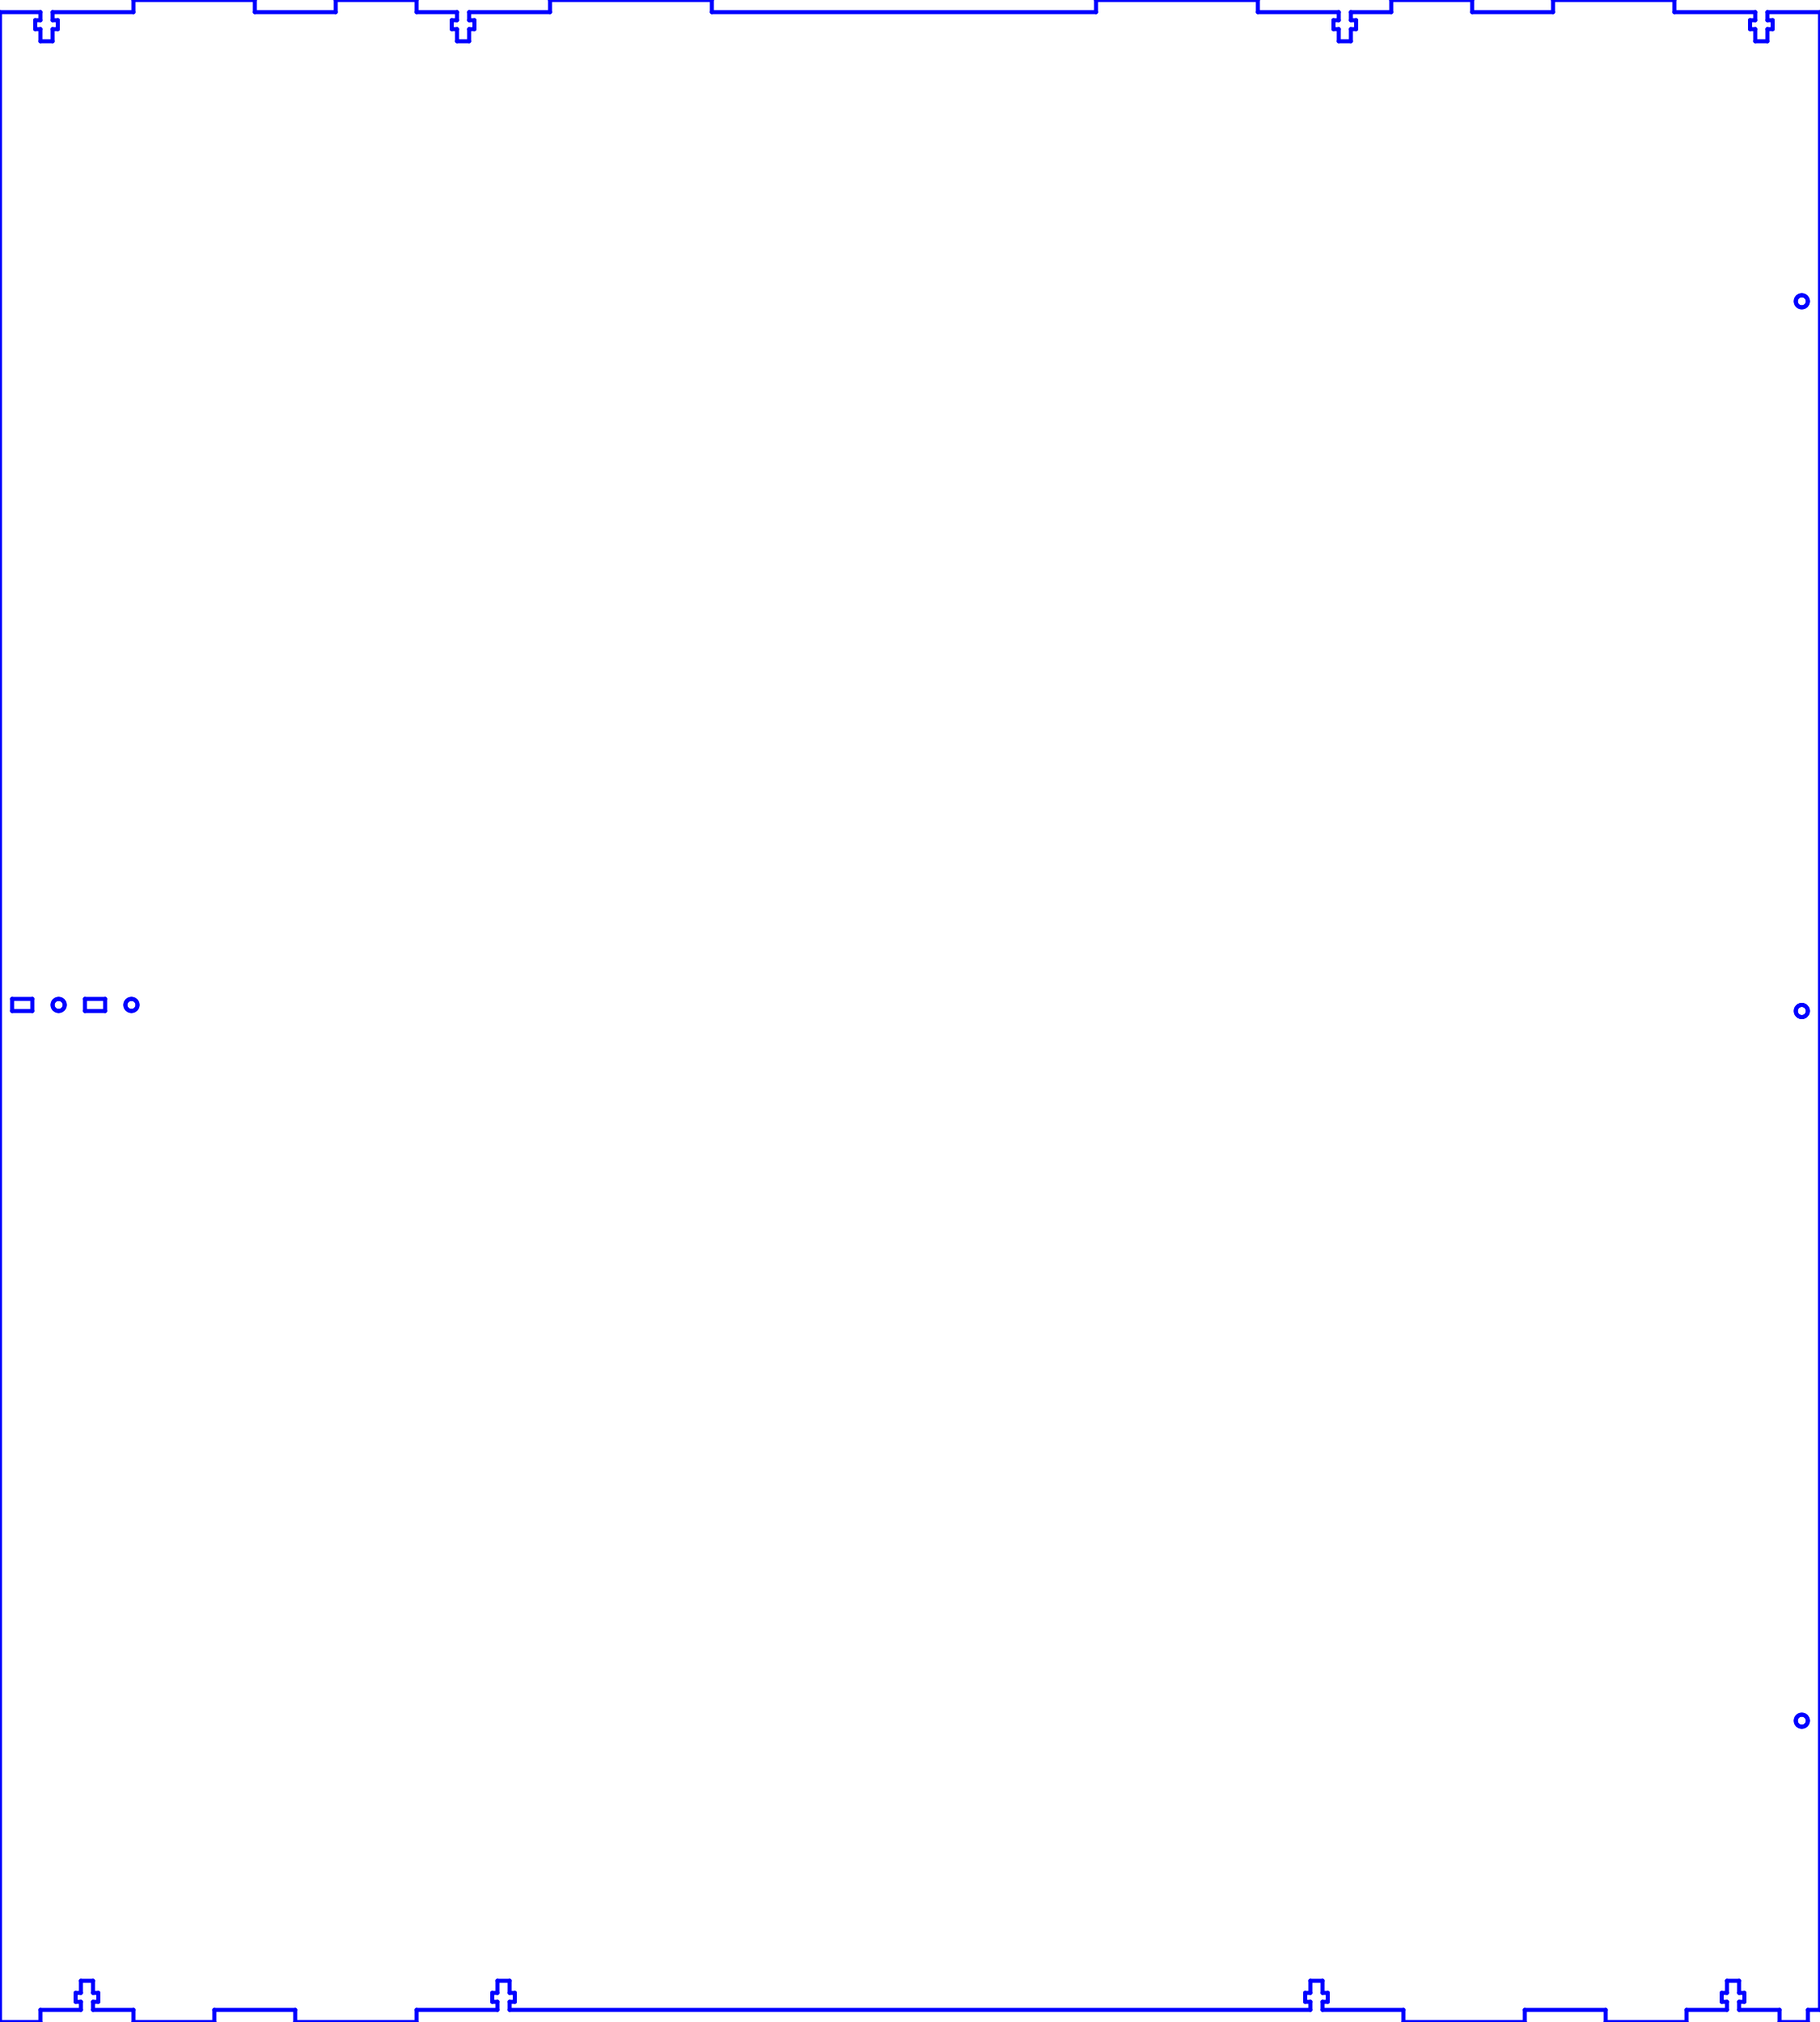
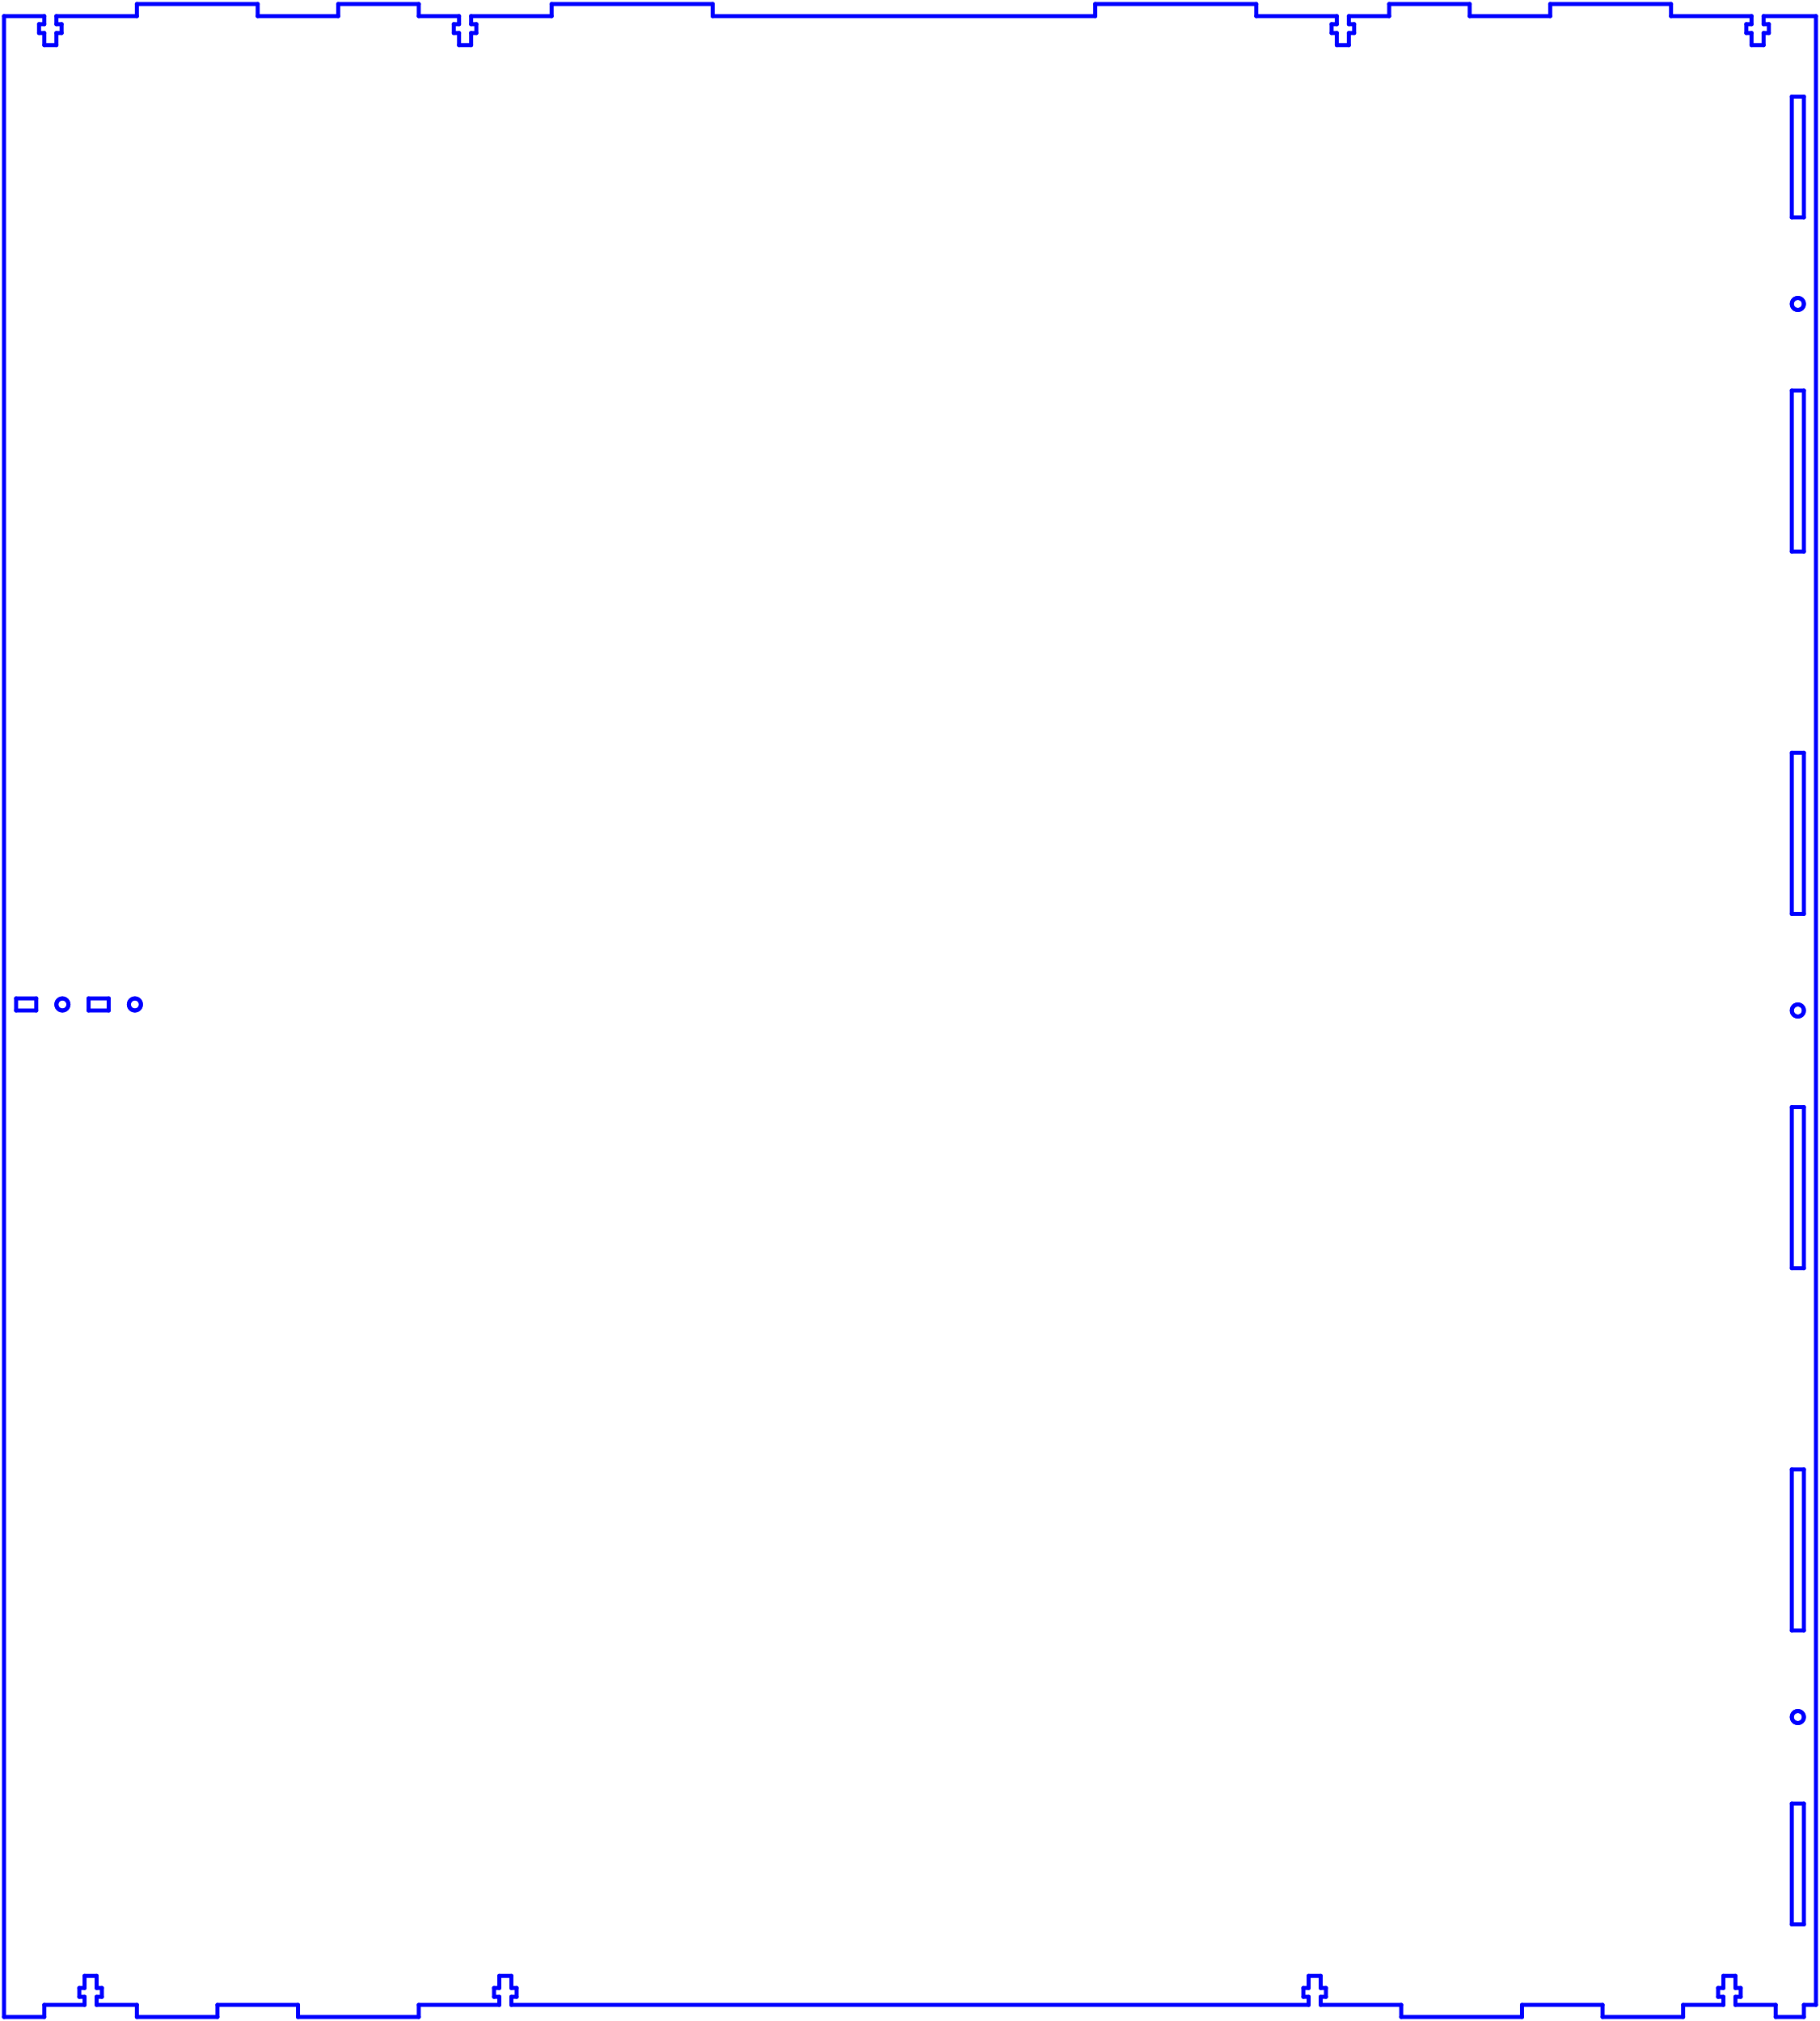
- <svg xmlns="http://www.w3.org/2000/svg" width="450mm" height="500mm" viewBox="0 0 450 500" version="1.1">
+ <svg xmlns="http://www.w3.org/2000/svg" width="452.0mm" height="502mm" viewBox="0 0 452.0 502" version="1.1">
  <g id="face0" fill="none" stroke="rgb(0,0,255)" stroke-width="1" stroke-miterlimit="4" stroke-dasharray="none" stroke-linejoin="round" stroke-linecap="round">
-     <line x1="430" y1="497" x2="440" y2="497" />
-     <line x1="440" y1="497" x2="440" y2="500" />
-     <line x1="440" y1="500" x2="447" y2="500" />
-     <line x1="447" y1="500" x2="447" y2="497" />
-     <line x1="447" y1="497" x2="450" y2="497" />
-     <line x1="450" y1="497" x2="450" y2="3" />
-     <line x1="450" y1="3" x2="437" y2="3" />
-     <line x1="437" y1="3" x2="437" y2="5" />
-     <line x1="437" y1="5" x2="438.3" y2="5" />
-     <line x1="438.3" y1="5" x2="438.3" y2="7.2" />
-     <line x1="438.3" y1="7.2" x2="437" y2="7.2" />
-     <line x1="437" y1="7.2" x2="437" y2="10.2" />
-     <line x1="437" y1="10.2" x2="434" y2="10.2" />
-     <line x1="434" y1="10.2" x2="434" y2="7.2" />
-     <line x1="434" y1="7.2" x2="432.7" y2="7.2" />
-     <line x1="432.7" y1="7.2" x2="432.7" y2="5" />
-     <line x1="432.7" y1="5" x2="434" y2="5" />
-     <line x1="434" y1="5" x2="434" y2="3" />
-     <line x1="434" y1="3" x2="414" y2="3" />
-     <line x1="414" y1="3" x2="414" y2="0" />
-     <line x1="414" y1="0" x2="384" y2="0" />
-     <line x1="384" y1="0" x2="384" y2="3" />
-     <line x1="384" y1="3" x2="364" y2="3" />
-     <line x1="364" y1="3" x2="364" y2="0" />
-     <line x1="364" y1="0" x2="344" y2="0" />
-     <line x1="344" y1="0" x2="344" y2="3" />
-     <line x1="344" y1="3" x2="334" y2="3" />
-     <line x1="334" y1="3" x2="334" y2="5" />
-     <line x1="334" y1="5" x2="335.3" y2="5" />
-     <line x1="335.3" y1="5" x2="335.3" y2="7.2" />
-     <line x1="335.3" y1="7.2" x2="334" y2="7.2" />
-     <line x1="334" y1="7.2" x2="334" y2="10.2" />
-     <line x1="334" y1="10.2" x2="331" y2="10.2" />
-     <line x1="331" y1="10.2" x2="331" y2="7.2" />
-     <line x1="331" y1="7.2" x2="329.7" y2="7.2" />
-     <line x1="329.7" y1="7.2" x2="329.7" y2="5" />
-     <line x1="329.7" y1="5" x2="331" y2="5" />
-     <line x1="331" y1="5" x2="331" y2="3" />
-     <line x1="331" y1="3" x2="311" y2="3" />
-     <line x1="311" y1="3" x2="311" y2="0" />
-     <line x1="311" y1="0" x2="271" y2="0" />
-     <line x1="271" y1="0" x2="271" y2="3" />
-     <line x1="271" y1="3" x2="176" y2="3" />
-     <line x1="176" y1="3" x2="176" y2="0" />
-     <line x1="176" y1="0" x2="136" y2="0" />
-     <line x1="136" y1="0" x2="136" y2="3" />
-     <line x1="136" y1="3" x2="116" y2="3" />
-     <line x1="116" y1="3" x2="116" y2="5" />
-     <line x1="116" y1="5" x2="117.3" y2="5" />
-     <line x1="117.3" y1="5" x2="117.3" y2="7.2" />
-     <line x1="117.3" y1="7.2" x2="116" y2="7.2" />
-     <line x1="116" y1="7.2" x2="116" y2="10.2" />
-     <line x1="116" y1="10.2" x2="113" y2="10.2" />
-     <line x1="113" y1="10.2" x2="113" y2="7.2" />
-     <line x1="113" y1="7.2" x2="111.7" y2="7.2" />
-     <line x1="111.7" y1="7.2" x2="111.7" y2="5" />
-     <line x1="111.7" y1="5" x2="113" y2="5" />
-     <line x1="113" y1="5" x2="113" y2="3" />
-     <line x1="113" y1="3" x2="103" y2="3" />
-     <line x1="103" y1="3" x2="103" y2="0" />
-     <line x1="103" y1="0" x2="83" y2="0" />
-     <line x1="83" y1="0" x2="83" y2="3" />
-     <line x1="83" y1="3" x2="63" y2="3" />
-     <line x1="63" y1="3" x2="63" y2="0" />
-     <line x1="63" y1="0" x2="33" y2="0" />
-     <line x1="33" y1="0" x2="33" y2="3" />
-     <line x1="33" y1="3" x2="13" y2="3" />
-     <line x1="13" y1="3" x2="13" y2="5" />
-     <line x1="13" y1="5" x2="14.3" y2="5" />
-     <line x1="14.3" y1="5" x2="14.3" y2="7.2" />
-     <line x1="14.3" y1="7.2" x2="13" y2="7.2" />
-     <line x1="13" y1="7.2" x2="13" y2="10.2" />
-     <line x1="13" y1="10.2" x2="10" y2="10.2" />
-     <line x1="10" y1="10.2" x2="10" y2="7.2" />
-     <line x1="10" y1="7.2" x2="8.7" y2="7.2" />
-     <line x1="8.7" y1="7.2" x2="8.7" y2="5" />
-     <line x1="8.7" y1="5" x2="10" y2="5" />
-     <line x1="10" y1="5" x2="10" y2="3" />
-     <line x1="10" y1="3" x2="0" y2="3" />
-     <line x1="0" y1="3" x2="0" y2="500" />
-     <line x1="0" y1="500" x2="10" y2="500" />
-     <line x1="10" y1="500" x2="10" y2="497" />
-     <line x1="10" y1="497" x2="20" y2="497" />
-     <line x1="20" y1="497" x2="20" y2="495" />
-     <line x1="20" y1="495" x2="18.7" y2="495" />
-     <line x1="18.7" y1="495" x2="18.7" y2="492.8" />
-     <line x1="18.7" y1="492.8" x2="20" y2="492.8" />
-     <line x1="20" y1="492.8" x2="20" y2="489.8" />
-     <line x1="20" y1="489.8" x2="23" y2="489.8" />
-     <line x1="23" y1="489.8" x2="23" y2="492.8" />
-     <line x1="23" y1="492.8" x2="24.3" y2="492.8" />
-     <line x1="24.3" y1="492.8" x2="24.3" y2="495" />
-     <line x1="24.3" y1="495" x2="23" y2="495" />
-     <line x1="23" y1="495" x2="23" y2="497" />
-     <line x1="23" y1="497" x2="33" y2="497" />
-     <line x1="33" y1="497" x2="33" y2="500" />
-     <line x1="33" y1="500" x2="53" y2="500" />
-     <line x1="53" y1="500" x2="53" y2="497" />
-     <line x1="53" y1="497" x2="73" y2="497" />
-     <line x1="73" y1="497" x2="73" y2="500" />
-     <line x1="73" y1="500" x2="103" y2="500" />
-     <line x1="103" y1="500" x2="103" y2="497" />
-     <line x1="103" y1="497" x2="123" y2="497" />
-     <line x1="123" y1="497" x2="123" y2="495" />
-     <line x1="123" y1="495" x2="121.7" y2="495" />
-     <line x1="121.7" y1="495" x2="121.7" y2="492.8" />
-     <line x1="121.7" y1="492.8" x2="123" y2="492.8" />
-     <line x1="123" y1="492.8" x2="123" y2="489.8" />
-     <line x1="123" y1="489.8" x2="126" y2="489.8" />
-     <line x1="126" y1="489.8" x2="126" y2="492.8" />
-     <line x1="126" y1="492.8" x2="127.3" y2="492.8" />
-     <line x1="127.3" y1="492.8" x2="127.3" y2="495" />
-     <line x1="127.3" y1="495" x2="126" y2="495" />
-     <line x1="126" y1="495" x2="126" y2="497" />
-     <line x1="126" y1="497" x2="324" y2="497" />
-     <line x1="324" y1="497" x2="324" y2="495" />
-     <line x1="324" y1="495" x2="322.7" y2="495" />
-     <line x1="322.7" y1="495" x2="322.7" y2="492.8" />
-     <line x1="322.7" y1="492.8" x2="324" y2="492.8" />
-     <line x1="324" y1="492.8" x2="324" y2="489.8" />
-     <line x1="324" y1="489.8" x2="327" y2="489.8" />
-     <line x1="327" y1="489.8" x2="327" y2="492.8" />
-     <line x1="327" y1="492.8" x2="328.3" y2="492.8" />
-     <line x1="328.3" y1="492.8" x2="328.3" y2="495" />
-     <line x1="328.3" y1="495" x2="327" y2="495" />
-     <line x1="327" y1="495" x2="327" y2="497" />
-     <line x1="327" y1="497" x2="347" y2="497" />
-     <line x1="347" y1="497" x2="347" y2="500" />
-     <line x1="347" y1="500" x2="377" y2="500" />
-     <line x1="377" y1="500" x2="377" y2="497" />
-     <line x1="377" y1="497" x2="397" y2="497" />
-     <line x1="397" y1="497" x2="397" y2="500" />
-     <line x1="397" y1="500" x2="417" y2="500" />
-     <line x1="417" y1="500" x2="417" y2="497" />
-     <line x1="417" y1="497" x2="427" y2="497" />
-     <line x1="427" y1="497" x2="427" y2="495" />
-     <line x1="427" y1="495" x2="425.7" y2="495" />
-     <line x1="425.7" y1="495" x2="425.7" y2="492.8" />
-     <line x1="425.7" y1="492.8" x2="427" y2="492.8" />
-     <line x1="427" y1="492.8" x2="427" y2="489.8" />
-     <line x1="427" y1="489.8" x2="430" y2="489.8" />
-     <line x1="430" y1="489.8" x2="430" y2="492.8" />
-     <line x1="430" y1="492.8" x2="431.3" y2="492.8" />
-     <line x1="431.3" y1="492.8" x2="431.3" y2="495" />
-     <line x1="431.3" y1="495" x2="430" y2="495" />
-     <line x1="430" y1="495" x2="430" y2="497" />
-     <line x1="445.5" y1="427" x2="445.112" y2="426.949" />
-     <line x1="445.112" y1="426.949" x2="444.75" y2="426.799" />
-     <line x1="444.75" y1="426.799" x2="444.439" y2="426.561" />
-     <line x1="444.439" y1="426.561" x2="444.201" y2="426.25" />
-     <line x1="444.201" y1="426.25" x2="444.051" y2="425.888" />
-     <line x1="444.051" y1="425.888" x2="444" y2="425.5" />
-     <line x1="444" y1="425.5" x2="444.051" y2="425.112" />
-     <line x1="444.051" y1="425.112" x2="444.201" y2="424.75" />
-     <line x1="444.201" y1="424.75" x2="444.439" y2="424.439" />
-     <line x1="444.439" y1="424.439" x2="444.75" y2="424.201" />
-     <line x1="444.75" y1="424.201" x2="445.112" y2="424.051" />
-     <line x1="445.112" y1="424.051" x2="445.5" y2="424" />
-     <line x1="445.5" y1="424" x2="445.888" y2="424.051" />
-     <line x1="445.888" y1="424.051" x2="446.25" y2="424.201" />
-     <line x1="446.25" y1="424.201" x2="446.561" y2="424.439" />
-     <line x1="446.561" y1="424.439" x2="446.799" y2="424.75" />
-     <line x1="446.799" y1="424.75" x2="446.949" y2="425.112" />
-     <line x1="446.949" y1="425.112" x2="447" y2="425.5" />
-     <line x1="447" y1="425.5" x2="446.949" y2="425.888" />
-     <line x1="446.949" y1="425.888" x2="446.799" y2="426.25" />
-     <line x1="446.799" y1="426.25" x2="446.561" y2="426.561" />
-     <line x1="446.561" y1="426.561" x2="446.25" y2="426.799" />
-     <line x1="446.25" y1="426.799" x2="445.888" y2="426.949" />
-     <line x1="445.888" y1="426.949" x2="445.5" y2="427" />
-     <line x1="445.5" y1="251.5" x2="445.112" y2="251.449" />
-     <line x1="445.112" y1="251.449" x2="444.75" y2="251.299" />
-     <line x1="444.75" y1="251.299" x2="444.439" y2="251.061" />
-     <line x1="444.439" y1="251.061" x2="444.201" y2="250.75" />
-     <line x1="444.201" y1="250.75" x2="444.051" y2="250.388" />
-     <line x1="444.051" y1="250.388" x2="444" y2="250" />
-     <line x1="444" y1="250" x2="444.051" y2="249.612" />
-     <line x1="444.051" y1="249.612" x2="444.201" y2="249.25" />
-     <line x1="444.201" y1="249.25" x2="444.439" y2="248.939" />
-     <line x1="444.439" y1="248.939" x2="444.75" y2="248.701" />
-     <line x1="444.75" y1="248.701" x2="445.112" y2="248.551" />
-     <line x1="445.112" y1="248.551" x2="445.5" y2="248.5" />
-     <line x1="445.5" y1="248.5" x2="445.888" y2="248.551" />
-     <line x1="445.888" y1="248.551" x2="446.25" y2="248.701" />
-     <line x1="446.25" y1="248.701" x2="446.561" y2="248.939" />
-     <line x1="446.561" y1="248.939" x2="446.799" y2="249.25" />
-     <line x1="446.799" y1="249.25" x2="446.949" y2="249.612" />
-     <line x1="446.949" y1="249.612" x2="447" y2="250" />
-     <line x1="447" y1="250" x2="446.949" y2="250.388" />
-     <line x1="446.949" y1="250.388" x2="446.799" y2="250.75" />
-     <line x1="446.799" y1="250.75" x2="446.561" y2="251.061" />
-     <line x1="446.561" y1="251.061" x2="446.25" y2="251.299" />
-     <line x1="446.25" y1="251.299" x2="445.888" y2="251.449" />
-     <line x1="445.888" y1="251.449" x2="445.5" y2="251.5" />
-     <line x1="445.5" y1="76" x2="445.112" y2="75.949" />
-     <line x1="445.112" y1="75.949" x2="444.75" y2="75.799" />
-     <line x1="444.75" y1="75.799" x2="444.439" y2="75.561" />
-     <line x1="444.439" y1="75.561" x2="444.201" y2="75.25" />
-     <line x1="444.201" y1="75.25" x2="444.051" y2="74.888" />
-     <line x1="444.051" y1="74.888" x2="444" y2="74.5" />
-     <line x1="444" y1="74.5" x2="444.051" y2="74.112" />
-     <line x1="444.051" y1="74.112" x2="444.201" y2="73.75" />
-     <line x1="444.201" y1="73.75" x2="444.439" y2="73.439" />
-     <line x1="444.439" y1="73.439" x2="444.75" y2="73.201" />
-     <line x1="444.75" y1="73.201" x2="445.112" y2="73.051" />
-     <line x1="445.112" y1="73.051" x2="445.5" y2="73" />
-     <line x1="445.5" y1="73" x2="445.888" y2="73.051" />
-     <line x1="445.888" y1="73.051" x2="446.25" y2="73.201" />
-     <line x1="446.25" y1="73.201" x2="446.561" y2="73.439" />
-     <line x1="446.561" y1="73.439" x2="446.799" y2="73.75" />
-     <line x1="446.799" y1="73.75" x2="446.949" y2="74.112" />
-     <line x1="446.949" y1="74.112" x2="447" y2="74.5" />
-     <line x1="447" y1="74.5" x2="446.949" y2="74.888" />
-     <line x1="446.949" y1="74.888" x2="446.799" y2="75.25" />
-     <line x1="446.799" y1="75.25" x2="446.561" y2="75.561" />
-     <line x1="446.561" y1="75.561" x2="446.25" y2="75.799" />
-     <line x1="446.25" y1="75.799" x2="445.888" y2="75.949" />
-     <line x1="445.888" y1="75.949" x2="445.5" y2="76" />
-     <line x1="15.949" y1="248.112" x2="16" y2="248.5" />
-     <line x1="16" y1="248.5" x2="15.949" y2="248.888" />
-     <line x1="15.949" y1="248.888" x2="15.799" y2="249.25" />
-     <line x1="15.799" y1="249.25" x2="15.561" y2="249.561" />
-     <line x1="15.561" y1="249.561" x2="15.25" y2="249.799" />
-     <line x1="15.25" y1="249.799" x2="14.888" y2="249.949" />
-     <line x1="14.888" y1="249.949" x2="14.5" y2="250" />
-     <line x1="14.5" y1="250" x2="14.112" y2="249.949" />
-     <line x1="14.112" y1="249.949" x2="13.75" y2="249.799" />
-     <line x1="13.75" y1="249.799" x2="13.439" y2="249.561" />
-     <line x1="13.439" y1="249.561" x2="13.201" y2="249.25" />
-     <line x1="13.201" y1="249.25" x2="13.051" y2="248.888" />
-     <line x1="13.051" y1="248.888" x2="13" y2="248.5" />
-     <line x1="13" y1="248.5" x2="13.051" y2="248.112" />
-     <line x1="13.051" y1="248.112" x2="13.201" y2="247.75" />
-     <line x1="13.201" y1="247.75" x2="13.439" y2="247.439" />
-     <line x1="13.439" y1="247.439" x2="13.75" y2="247.201" />
-     <line x1="13.75" y1="247.201" x2="14.112" y2="247.051" />
-     <line x1="14.112" y1="247.051" x2="14.5" y2="247" />
-     <line x1="14.5" y1="247" x2="14.888" y2="247.051" />
-     <line x1="14.888" y1="247.051" x2="15.25" y2="247.201" />
-     <line x1="15.25" y1="247.201" x2="15.561" y2="247.439" />
-     <line x1="15.561" y1="247.439" x2="15.799" y2="247.75" />
-     <line x1="15.799" y1="247.75" x2="15.949" y2="248.112" />
-     <line x1="33.949" y1="248.112" x2="34" y2="248.5" />
-     <line x1="34" y1="248.5" x2="33.949" y2="248.888" />
-     <line x1="33.949" y1="248.888" x2="33.799" y2="249.25" />
-     <line x1="33.799" y1="249.25" x2="33.561" y2="249.561" />
-     <line x1="33.561" y1="249.561" x2="33.25" y2="249.799" />
-     <line x1="33.25" y1="249.799" x2="32.888" y2="249.949" />
-     <line x1="32.888" y1="249.949" x2="32.5" y2="250" />
-     <line x1="32.5" y1="250" x2="32.112" y2="249.949" />
-     <line x1="32.112" y1="249.949" x2="31.75" y2="249.799" />
-     <line x1="31.75" y1="249.799" x2="31.439" y2="249.561" />
-     <line x1="31.439" y1="249.561" x2="31.201" y2="249.25" />
-     <line x1="31.201" y1="249.25" x2="31.051" y2="248.888" />
-     <line x1="31.051" y1="248.888" x2="31" y2="248.5" />
-     <line x1="31" y1="248.5" x2="31.051" y2="248.112" />
-     <line x1="31.051" y1="248.112" x2="31.201" y2="247.75" />
-     <line x1="31.201" y1="247.75" x2="31.439" y2="247.439" />
-     <line x1="31.439" y1="247.439" x2="31.75" y2="247.201" />
-     <line x1="31.75" y1="247.201" x2="32.112" y2="247.051" />
-     <line x1="32.112" y1="247.051" x2="32.5" y2="247" />
-     <line x1="32.5" y1="247" x2="32.888" y2="247.051" />
-     <line x1="32.888" y1="247.051" x2="33.25" y2="247.201" />
-     <line x1="33.25" y1="247.201" x2="33.561" y2="247.439" />
-     <line x1="33.561" y1="247.439" x2="33.799" y2="247.75" />
-     <line x1="33.799" y1="247.75" x2="33.949" y2="248.112" />
-     <line x1="3" y1="250" x2="3" y2="247" />
-     <line x1="3" y1="247" x2="8" y2="247" />
-     <line x1="8" y1="247" x2="8" y2="250" />
-     <line x1="8" y1="250" x2="3" y2="250" />
-     <line x1="21" y1="250" x2="21" y2="247" />
-     <line x1="21" y1="247" x2="26" y2="247" />
-     <line x1="26" y1="247" x2="26" y2="250" />
-     <line x1="26" y1="250" x2="21" y2="250" />
+     <line x1="431.0" y1="498.0" x2="441.0" y2="498.0" />
+     <line x1="441.0" y1="498.0" x2="441.0" y2="501.0" />
+     <line x1="441.0" y1="501.0" x2="448.0" y2="501.0" />
+     <line x1="448.0" y1="501.0" x2="448.0" y2="498.0" />
+     <line x1="448.0" y1="498.0" x2="451.0" y2="498.0" />
+     <line x1="451.0" y1="498.0" x2="451.0" y2="4" />
+     <line x1="451.0" y1="4" x2="438.0" y2="4" />
+     <line x1="438.0" y1="4" x2="438.0" y2="6" />
+     <line x1="438.0" y1="6" x2="439.3" y2="6" />
+     <line x1="439.3" y1="6" x2="439.3" y2="8.2" />
+     <line x1="439.3" y1="8.2" x2="438.0" y2="8.2" />
+     <line x1="438.0" y1="8.2" x2="438.0" y2="11.2" />
+     <line x1="438.0" y1="11.2" x2="435.0" y2="11.2" />
+     <line x1="435.0" y1="11.2" x2="435.0" y2="8.2" />
+     <line x1="435.0" y1="8.2" x2="433.7" y2="8.2" />
+     <line x1="433.7" y1="8.2" x2="433.7" y2="6" />
+     <line x1="433.7" y1="6" x2="435.0" y2="6" />
+     <line x1="435.0" y1="6" x2="435.0" y2="4" />
+     <line x1="435.0" y1="4" x2="415.0" y2="4" />
+     <line x1="415.0" y1="4" x2="415.0" y2="1" />
+     <line x1="415.0" y1="1" x2="385.0" y2="1" />
+     <line x1="385.0" y1="1" x2="385.0" y2="4" />
+     <line x1="385.0" y1="4" x2="365.0" y2="4" />
+     <line x1="365.0" y1="4" x2="365.0" y2="1" />
+     <line x1="365.0" y1="1" x2="345.0" y2="1" />
+     <line x1="345.0" y1="1" x2="345.0" y2="4" />
+     <line x1="345.0" y1="4" x2="335.0" y2="4" />
+     <line x1="335.0" y1="4" x2="335.0" y2="6" />
+     <line x1="335.0" y1="6" x2="336.3" y2="6" />
+     <line x1="336.3" y1="6" x2="336.3" y2="8.2" />
+     <line x1="336.3" y1="8.2" x2="335.0" y2="8.2" />
+     <line x1="335.0" y1="8.2" x2="335.0" y2="11.2" />
+     <line x1="335.0" y1="11.2" x2="332.0" y2="11.2" />
+     <line x1="332.0" y1="11.2" x2="332.0" y2="8.2" />
+     <line x1="332.0" y1="8.2" x2="330.7" y2="8.2" />
+     <line x1="330.7" y1="8.2" x2="330.7" y2="6" />
+     <line x1="330.7" y1="6" x2="332.0" y2="6" />
+     <line x1="332.0" y1="6" x2="332.0" y2="4" />
+     <line x1="332.0" y1="4" x2="312.0" y2="4" />
+     <line x1="312.0" y1="4" x2="312.0" y2="1" />
+     <line x1="312.0" y1="1" x2="272.0" y2="1" />
+     <line x1="272.0" y1="1" x2="272.0" y2="4" />
+     <line x1="272.0" y1="4" x2="177.0" y2="4" />
+     <line x1="177.0" y1="4" x2="177.0" y2="1" />
+     <line x1="177.0" y1="1" x2="137.0" y2="1.0" />
+     <line x1="137.0" y1="1.0" x2="137.0" y2="4" />
+     <line x1="137.0" y1="4" x2="117.0" y2="4" />
+     <line x1="117.0" y1="4" x2="117.0" y2="6" />
+     <line x1="117.0" y1="6" x2="118.3" y2="6" />
+     <line x1="118.3" y1="6" x2="118.3" y2="8.2" />
+     <line x1="118.3" y1="8.2" x2="117.0" y2="8.2" />
+     <line x1="117.0" y1="8.2" x2="117.0" y2="11.2" />
+     <line x1="117.0" y1="11.2" x2="114.0" y2="11.2" />
+     <line x1="114.0" y1="11.2" x2="114.0" y2="8.2" />
+     <line x1="114.0" y1="8.2" x2="112.7" y2="8.2" />
+     <line x1="112.7" y1="8.2" x2="112.7" y2="6" />
+     <line x1="112.7" y1="6" x2="114.0" y2="6" />
+     <line x1="114.0" y1="6" x2="114.0" y2="4" />
+     <line x1="114.0" y1="4" x2="104.0" y2="4" />
+     <line x1="104.0" y1="4" x2="104.0" y2="1" />
+     <line x1="104.0" y1="1" x2="84.0" y2="1" />
+     <line x1="84.0" y1="1" x2="84.0" y2="4" />
+     <line x1="84.0" y1="4" x2="64.0" y2="4" />
+     <line x1="64.0" y1="4" x2="64.0" y2="1" />
+     <line x1="64.0" y1="1" x2="34" y2="1.0" />
+     <line x1="34" y1="1.0" x2="34" y2="4" />
+     <line x1="34" y1="4" x2="14.0" y2="4" />
+     <line x1="14.0" y1="4" x2="14.0" y2="6" />
+     <line x1="14.0" y1="6" x2="15.3" y2="6" />
+     <line x1="15.3" y1="6" x2="15.3" y2="8.2" />
+     <line x1="15.3" y1="8.2" x2="14.0" y2="8.2" />
+     <line x1="14.0" y1="8.2" x2="14.0" y2="11.2" />
+     <line x1="14.0" y1="11.2" x2="11.0" y2="11.2" />
+     <line x1="11.0" y1="11.2" x2="11.0" y2="8.2" />
+     <line x1="11.0" y1="8.2" x2="9.7" y2="8.2" />
+     <line x1="9.7" y1="8.2" x2="9.7" y2="6" />
+     <line x1="9.7" y1="6" x2="11.0" y2="6" />
+     <line x1="11.0" y1="6" x2="11.0" y2="4" />
+     <line x1="11.0" y1="4" x2="1.0" y2="4" />
+     <line x1="1.0" y1="4" x2="1.0" y2="501.0" />
+     <line x1="1.0" y1="501.0" x2="11.0" y2="501" />
+     <line x1="11.0" y1="501" x2="11.0" y2="498.0" />
+     <line x1="11.0" y1="498.0" x2="21" y2="498.0" />
+     <line x1="21" y1="498.0" x2="21" y2="496" />
+     <line x1="21" y1="496" x2="19.7" y2="496" />
+     <line x1="19.7" y1="496" x2="19.7" y2="493.8" />
+     <line x1="19.7" y1="493.8" x2="21" y2="493.8" />
+     <line x1="21" y1="493.8" x2="21" y2="490.8" />
+     <line x1="21" y1="490.8" x2="24" y2="490.8" />
+     <line x1="24" y1="490.8" x2="24" y2="493.8" />
+     <line x1="24" y1="493.8" x2="25.3" y2="493.8" />
+     <line x1="25.3" y1="493.8" x2="25.3" y2="496" />
+     <line x1="25.3" y1="496" x2="24" y2="496" />
+     <line x1="24" y1="496" x2="24" y2="498.0" />
+     <line x1="24" y1="498.0" x2="34" y2="498.0" />
+     <line x1="34" y1="498.0" x2="34" y2="501" />
+     <line x1="34" y1="501" x2="54.0" y2="501" />
+     <line x1="54.0" y1="501" x2="54.0" y2="498.0" />
+     <line x1="54.0" y1="498.0" x2="74.0" y2="498.0" />
+     <line x1="74.0" y1="498.0" x2="74.0" y2="501.0" />
+     <line x1="74.0" y1="501.0" x2="104.0" y2="501" />
+     <line x1="104.0" y1="501" x2="104.0" y2="498.0" />
+     <line x1="104.0" y1="498.0" x2="124.0" y2="498.0" />
+     <line x1="124.0" y1="498.0" x2="124.0" y2="496" />
+     <line x1="124.0" y1="496" x2="122.7" y2="496.0" />
+     <line x1="122.7" y1="496.0" x2="122.7" y2="493.8" />
+     <line x1="122.7" y1="493.8" x2="124.0" y2="493.8" />
+     <line x1="124.0" y1="493.8" x2="124.0" y2="490.8" />
+     <line x1="124.0" y1="490.8" x2="127.0" y2="490.8" />
+     <line x1="127.0" y1="490.8" x2="127.0" y2="493.8" />
+     <line x1="127.0" y1="493.8" x2="128.3" y2="493.8" />
+     <line x1="128.3" y1="493.8" x2="128.3" y2="496" />
+     <line x1="128.3" y1="496" x2="127.0" y2="496" />
+     <line x1="127.0" y1="496" x2="127.0" y2="498.0" />
+     <line x1="127.0" y1="498.0" x2="325.0" y2="498.0" />
+     <line x1="325.0" y1="498.0" x2="325.0" y2="496.0" />
+     <line x1="325.0" y1="496.0" x2="323.7" y2="496.0" />
+     <line x1="323.7" y1="496.0" x2="323.7" y2="493.8" />
+     <line x1="323.7" y1="493.8" x2="325.0" y2="493.8" />
+     <line x1="325.0" y1="493.8" x2="325.0" y2="490.8" />
+     <line x1="325.0" y1="490.8" x2="328.0" y2="490.8" />
+     <line x1="328.0" y1="490.8" x2="328.0" y2="493.8" />
+     <line x1="328.0" y1="493.8" x2="329.3" y2="493.8" />
+     <line x1="329.3" y1="493.8" x2="329.3" y2="496" />
+     <line x1="329.3" y1="496" x2="328.0" y2="496.0" />
+     <line x1="328.0" y1="496.0" x2="328.0" y2="498.0" />
+     <line x1="328.0" y1="498.0" x2="348.0" y2="498.0" />
+     <line x1="348.0" y1="498.0" x2="348.0" y2="501.0" />
+     <line x1="348.0" y1="501.0" x2="378.0" y2="501.0" />
+     <line x1="378.0" y1="501.0" x2="378.0" y2="498.0" />
+     <line x1="378.0" y1="498.0" x2="398.0" y2="498.0" />
+     <line x1="398.0" y1="498.0" x2="398.0" y2="501.0" />
+     <line x1="398.0" y1="501.0" x2="418.0" y2="501.0" />
+     <line x1="418.0" y1="501.0" x2="418.0" y2="498.0" />
+     <line x1="418.0" y1="498.0" x2="428.0" y2="498.0" />
+     <line x1="428.0" y1="498.0" x2="428.0" y2="496.0" />
+     <line x1="428.0" y1="496.0" x2="426.7" y2="496.0" />
+     <line x1="426.7" y1="496.0" x2="426.7" y2="493.8" />
+     <line x1="426.7" y1="493.8" x2="428.0" y2="493.8" />
+     <line x1="428.0" y1="493.8" x2="428.0" y2="490.8" />
+     <line x1="428.0" y1="490.8" x2="431.0" y2="490.8" />
+     <line x1="431.0" y1="490.8" x2="431.0" y2="493.8" />
+     <line x1="431.0" y1="493.8" x2="432.3" y2="493.8" />
+     <line x1="432.3" y1="493.8" x2="432.3" y2="496.0" />
+     <line x1="432.3" y1="496.0" x2="431.0" y2="496.0" />
+     <line x1="431.0" y1="496.0" x2="431.0" y2="498.0" />
+     <line x1="446.5" y1="428.0" x2="446.112" y2="427.949" />
+     <line x1="446.112" y1="427.949" x2="445.75" y2="427.799" />
+     <line x1="445.75" y1="427.799" x2="445.439" y2="427.561" />
+     <line x1="445.439" y1="427.561" x2="445.201" y2="427.25" />
+     <line x1="445.201" y1="427.25" x2="445.051" y2="426.888" />
+     <line x1="445.051" y1="426.888" x2="445.0" y2="426.5" />
+     <line x1="445.0" y1="426.5" x2="445.051" y2="426.112" />
+     <line x1="445.051" y1="426.112" x2="445.201" y2="425.75" />
+     <line x1="445.201" y1="425.75" x2="445.439" y2="425.439" />
+     <line x1="445.439" y1="425.439" x2="445.75" y2="425.201" />
+     <line x1="445.75" y1="425.201" x2="446.112" y2="425.051" />
+     <line x1="446.112" y1="425.051" x2="446.5" y2="425.0" />
+     <line x1="446.5" y1="425.0" x2="446.888" y2="425.051" />
+     <line x1="446.888" y1="425.051" x2="447.25" y2="425.201" />
+     <line x1="447.25" y1="425.201" x2="447.561" y2="425.439" />
+     <line x1="447.561" y1="425.439" x2="447.799" y2="425.75" />
+     <line x1="447.799" y1="425.75" x2="447.949" y2="426.112" />
+     <line x1="447.949" y1="426.112" x2="448.0" y2="426.5" />
+     <line x1="448.0" y1="426.5" x2="447.949" y2="426.888" />
+     <line x1="447.949" y1="426.888" x2="447.799" y2="427.25" />
+     <line x1="447.799" y1="427.25" x2="447.561" y2="427.561" />
+     <line x1="447.561" y1="427.561" x2="447.25" y2="427.799" />
+     <line x1="447.25" y1="427.799" x2="446.888" y2="427.949" />
+     <line x1="446.888" y1="427.949" x2="446.5" y2="428.0" />
+     <line x1="446.5" y1="252.5" x2="446.112" y2="252.449" />
+     <line x1="446.112" y1="252.449" x2="445.75" y2="252.299" />
+     <line x1="445.75" y1="252.299" x2="445.439" y2="252.061" />
+     <line x1="445.439" y1="252.061" x2="445.201" y2="251.75" />
+     <line x1="445.201" y1="251.75" x2="445.051" y2="251.388" />
+     <line x1="445.051" y1="251.388" x2="445.0" y2="251.0" />
+     <line x1="445.0" y1="251.0" x2="445.051" y2="250.612" />
+     <line x1="445.051" y1="250.612" x2="445.201" y2="250.25" />
+     <line x1="445.201" y1="250.25" x2="445.439" y2="249.939" />
+     <line x1="445.439" y1="249.939" x2="445.75" y2="249.701" />
+     <line x1="445.75" y1="249.701" x2="446.112" y2="249.551" />
+     <line x1="446.112" y1="249.551" x2="446.5" y2="249.5" />
+     <line x1="446.5" y1="249.5" x2="446.888" y2="249.551" />
+     <line x1="446.888" y1="249.551" x2="447.25" y2="249.701" />
+     <line x1="447.25" y1="249.701" x2="447.561" y2="249.939" />
+     <line x1="447.561" y1="249.939" x2="447.799" y2="250.25" />
+     <line x1="447.799" y1="250.25" x2="447.949" y2="250.612" />
+     <line x1="447.949" y1="250.612" x2="448.0" y2="251.0" />
+     <line x1="448.0" y1="251.0" x2="447.949" y2="251.388" />
+     <line x1="447.949" y1="251.388" x2="447.799" y2="251.75" />
+     <line x1="447.799" y1="251.75" x2="447.561" y2="252.061" />
+     <line x1="447.561" y1="252.061" x2="447.25" y2="252.299" />
+     <line x1="447.25" y1="252.299" x2="446.888" y2="252.449" />
+     <line x1="446.888" y1="252.449" x2="446.5" y2="252.5" />
+     <line x1="446.5" y1="77" x2="446.112" y2="76.949" />
+     <line x1="446.112" y1="76.949" x2="445.75" y2="76.799" />
+     <line x1="445.75" y1="76.799" x2="445.439" y2="76.561" />
+     <line x1="445.439" y1="76.561" x2="445.201" y2="76.25" />
+     <line x1="445.201" y1="76.25" x2="445.051" y2="75.888" />
+     <line x1="445.051" y1="75.888" x2="445.0" y2="75.5" />
+     <line x1="445.0" y1="75.5" x2="445.051" y2="75.112" />
+     <line x1="445.051" y1="75.112" x2="445.201" y2="74.75" />
+     <line x1="445.201" y1="74.75" x2="445.439" y2="74.439" />
+     <line x1="445.439" y1="74.439" x2="445.75" y2="74.201" />
+     <line x1="445.75" y1="74.201" x2="446.112" y2="74.051" />
+     <line x1="446.112" y1="74.051" x2="446.5" y2="74" />
+     <line x1="446.5" y1="74" x2="446.888" y2="74.051" />
+     <line x1="446.888" y1="74.051" x2="447.25" y2="74.201" />
+     <line x1="447.25" y1="74.201" x2="447.561" y2="74.439" />
+     <line x1="447.561" y1="74.439" x2="447.799" y2="74.75" />
+     <line x1="447.799" y1="74.75" x2="447.949" y2="75.112" />
+     <line x1="447.949" y1="75.112" x2="448.0" y2="75.5" />
+     <line x1="448.0" y1="75.5" x2="447.949" y2="75.888" />
+     <line x1="447.949" y1="75.888" x2="447.799" y2="76.25" />
+     <line x1="447.799" y1="76.25" x2="447.561" y2="76.561" />
+     <line x1="447.561" y1="76.561" x2="447.25" y2="76.799" />
+     <line x1="447.25" y1="76.799" x2="446.888" y2="76.949" />
+     <line x1="446.888" y1="76.949" x2="446.5" y2="77" />
+     <line x1="16.949" y1="249.112" x2="17.0" y2="249.5" />
+     <line x1="17.0" y1="249.5" x2="16.949" y2="249.888" />
+     <line x1="16.949" y1="249.888" x2="16.799" y2="250.25" />
+     <line x1="16.799" y1="250.25" x2="16.561" y2="250.561" />
+     <line x1="16.561" y1="250.561" x2="16.25" y2="250.799" />
+     <line x1="16.25" y1="250.799" x2="15.888" y2="250.949" />
+     <line x1="15.888" y1="250.949" x2="15.5" y2="251.0" />
+     <line x1="15.5" y1="251.0" x2="15.112" y2="250.949" />
+     <line x1="15.112" y1="250.949" x2="14.75" y2="250.799" />
+     <line x1="14.75" y1="250.799" x2="14.439" y2="250.561" />
+     <line x1="14.439" y1="250.561" x2="14.201" y2="250.25" />
+     <line x1="14.201" y1="250.25" x2="14.051" y2="249.888" />
+     <line x1="14.051" y1="249.888" x2="14.0" y2="249.5" />
+     <line x1="14.0" y1="249.5" x2="14.051" y2="249.112" />
+     <line x1="14.051" y1="249.112" x2="14.201" y2="248.75" />
+     <line x1="14.201" y1="248.75" x2="14.439" y2="248.439" />
+     <line x1="14.439" y1="248.439" x2="14.75" y2="248.201" />
+     <line x1="14.75" y1="248.201" x2="15.112" y2="248.051" />
+     <line x1="15.112" y1="248.051" x2="15.5" y2="248.0" />
+     <line x1="15.5" y1="248.0" x2="15.888" y2="248.051" />
+     <line x1="15.888" y1="248.051" x2="16.25" y2="248.201" />
+     <line x1="16.25" y1="248.201" x2="16.561" y2="248.439" />
+     <line x1="16.561" y1="248.439" x2="16.799" y2="248.75" />
+     <line x1="16.799" y1="248.75" x2="16.949" y2="249.112" />
+     <line x1="34.949" y1="249.112" x2="35.0" y2="249.5" />
+     <line x1="35.0" y1="249.5" x2="34.949" y2="249.888" />
+     <line x1="34.949" y1="249.888" x2="34.799" y2="250.25" />
+     <line x1="34.799" y1="250.25" x2="34.561" y2="250.561" />
+     <line x1="34.561" y1="250.561" x2="34.25" y2="250.799" />
+     <line x1="34.25" y1="250.799" x2="33.888" y2="250.949" />
+     <line x1="33.888" y1="250.949" x2="33.5" y2="251.0" />
+     <line x1="33.5" y1="251.0" x2="33.112" y2="250.949" />
+     <line x1="33.112" y1="250.949" x2="32.75" y2="250.799" />
+     <line x1="32.75" y1="250.799" x2="32.439" y2="250.561" />
+     <line x1="32.439" y1="250.561" x2="32.201" y2="250.25" />
+     <line x1="32.201" y1="250.25" x2="32.051" y2="249.888" />
+     <line x1="32.051" y1="249.888" x2="32" y2="249.5" />
+     <line x1="32" y1="249.5" x2="32.051" y2="249.112" />
+     <line x1="32.051" y1="249.112" x2="32.201" y2="248.75" />
+     <line x1="32.201" y1="248.75" x2="32.439" y2="248.439" />
+     <line x1="32.439" y1="248.439" x2="32.75" y2="248.201" />
+     <line x1="32.75" y1="248.201" x2="33.112" y2="248.051" />
+     <line x1="33.112" y1="248.051" x2="33.5" y2="248.0" />
+     <line x1="33.5" y1="248.0" x2="33.888" y2="248.051" />
+     <line x1="33.888" y1="248.051" x2="34.25" y2="248.201" />
+     <line x1="34.25" y1="248.201" x2="34.561" y2="248.439" />
+     <line x1="34.561" y1="248.439" x2="34.799" y2="248.75" />
+     <line x1="34.799" y1="248.75" x2="34.949" y2="249.112" />
+     <line x1="4.0" y1="251.0" x2="4.0" y2="248.0" />
+     <line x1="4.0" y1="248.0" x2="9.0" y2="248.0" />
+     <line x1="9.0" y1="248.0" x2="9.0" y2="251.0" />
+     <line x1="9.0" y1="251.0" x2="4.0" y2="251.0" />
+     <line x1="22.0" y1="251.0" x2="22.0" y2="248.0" />
+     <line x1="22.0" y1="248.0" x2="27.0" y2="248.0" />
+     <line x1="27.0" y1="248.0" x2="27.0" y2="251.0" />
+     <line x1="27.0" y1="251.0" x2="22.0" y2="251.0" />
+     <line x1="445.0" y1="54" x2="445.0" y2="24" />
+     <line x1="445.0" y1="24" x2="448.0" y2="24" />
+     <line x1="448.0" y1="24" x2="448.0" y2="54" />
+     <line x1="448.0" y1="54" x2="445.0" y2="54" />
+     <line x1="448.0" y1="97" x2="448.0" y2="137.0" />
+     <line x1="448.0" y1="137.0" x2="445.0" y2="137.0" />
+     <line x1="445.0" y1="137.0" x2="445.0" y2="97" />
+     <line x1="445.0" y1="97" x2="448.0" y2="97" />
+     <line x1="445.0" y1="227.0" x2="445.0" y2="187.0" />
+     <line x1="445.0" y1="187.0" x2="448.0" y2="187.0" />
+     <line x1="448.0" y1="187.0" x2="448.0" y2="227.0" />
+     <line x1="448.0" y1="227.0" x2="445.0" y2="227.0" />
+     <line x1="445.0" y1="275.0" x2="448.0" y2="275.0" />
+     <line x1="448.0" y1="275.0" x2="448.0" y2="315.0" />
+     <line x1="448.0" y1="315.0" x2="445.0" y2="315.0" />
+     <line x1="445.0" y1="315.0" x2="445.0" y2="275.0" />
+     <line x1="448.0" y1="365.0" x2="448.0" y2="405.0" />
+     <line x1="448.0" y1="405.0" x2="445.0" y2="405.0" />
+     <line x1="445.0" y1="405.0" x2="445.0" y2="365.0" />
+     <line x1="445.0" y1="365.0" x2="448.0" y2="365.0" />
+     <line x1="445.0" y1="448.0" x2="448.0" y2="448.0" />
+     <line x1="448.0" y1="448.0" x2="448.0" y2="478.0" />
+     <line x1="448.0" y1="478.0" x2="445.0" y2="478.0" />
+     <line x1="445.0" y1="478.0" x2="445.0" y2="448.0" />
  </g>
</svg>
